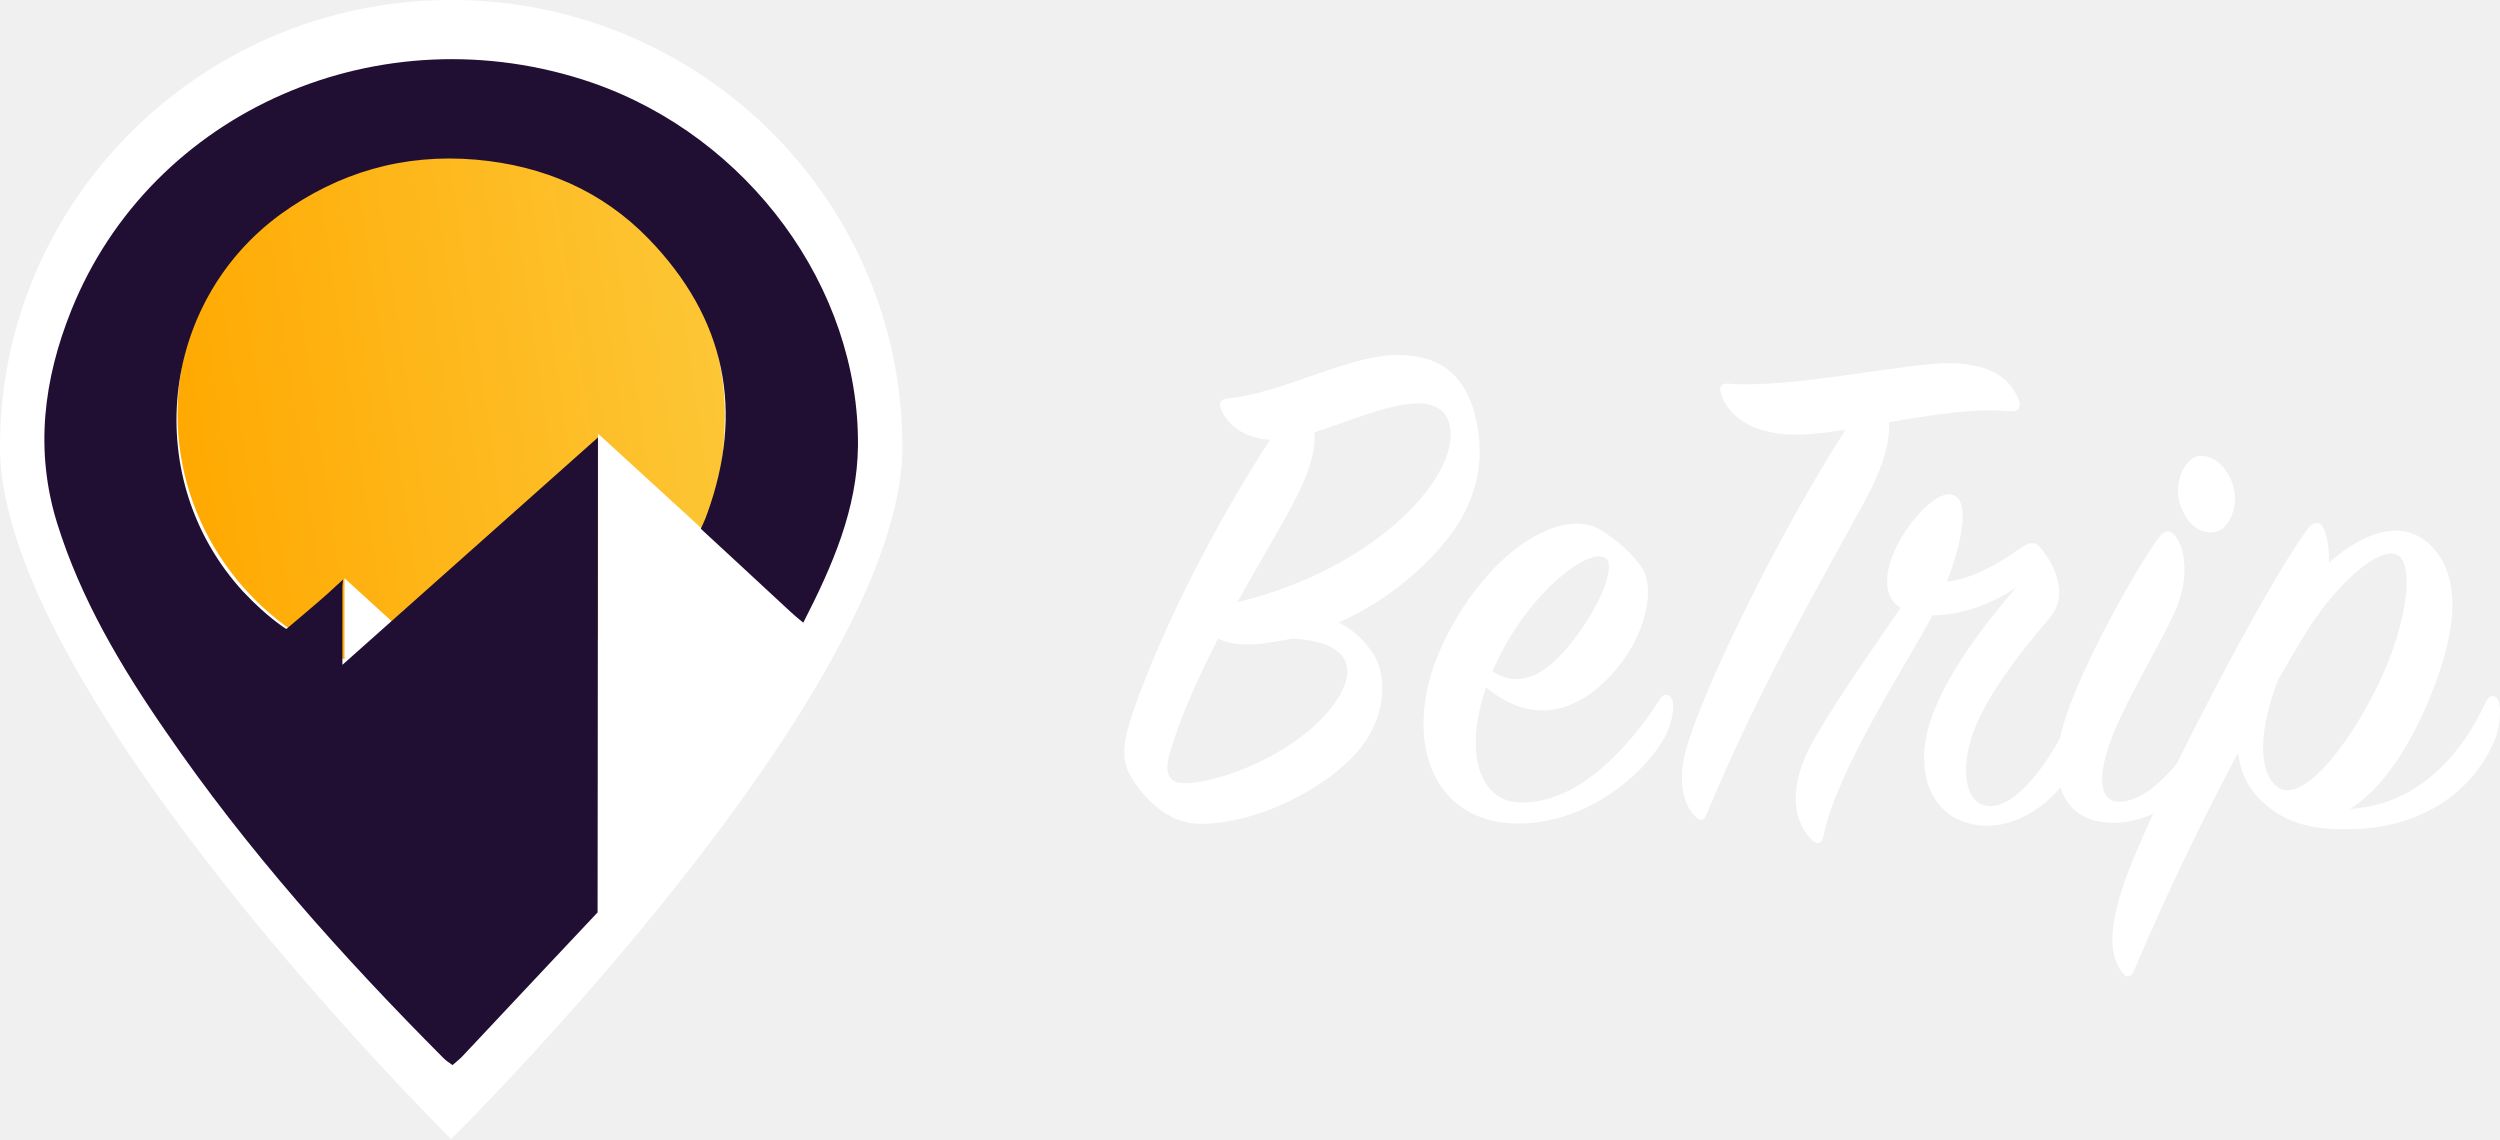
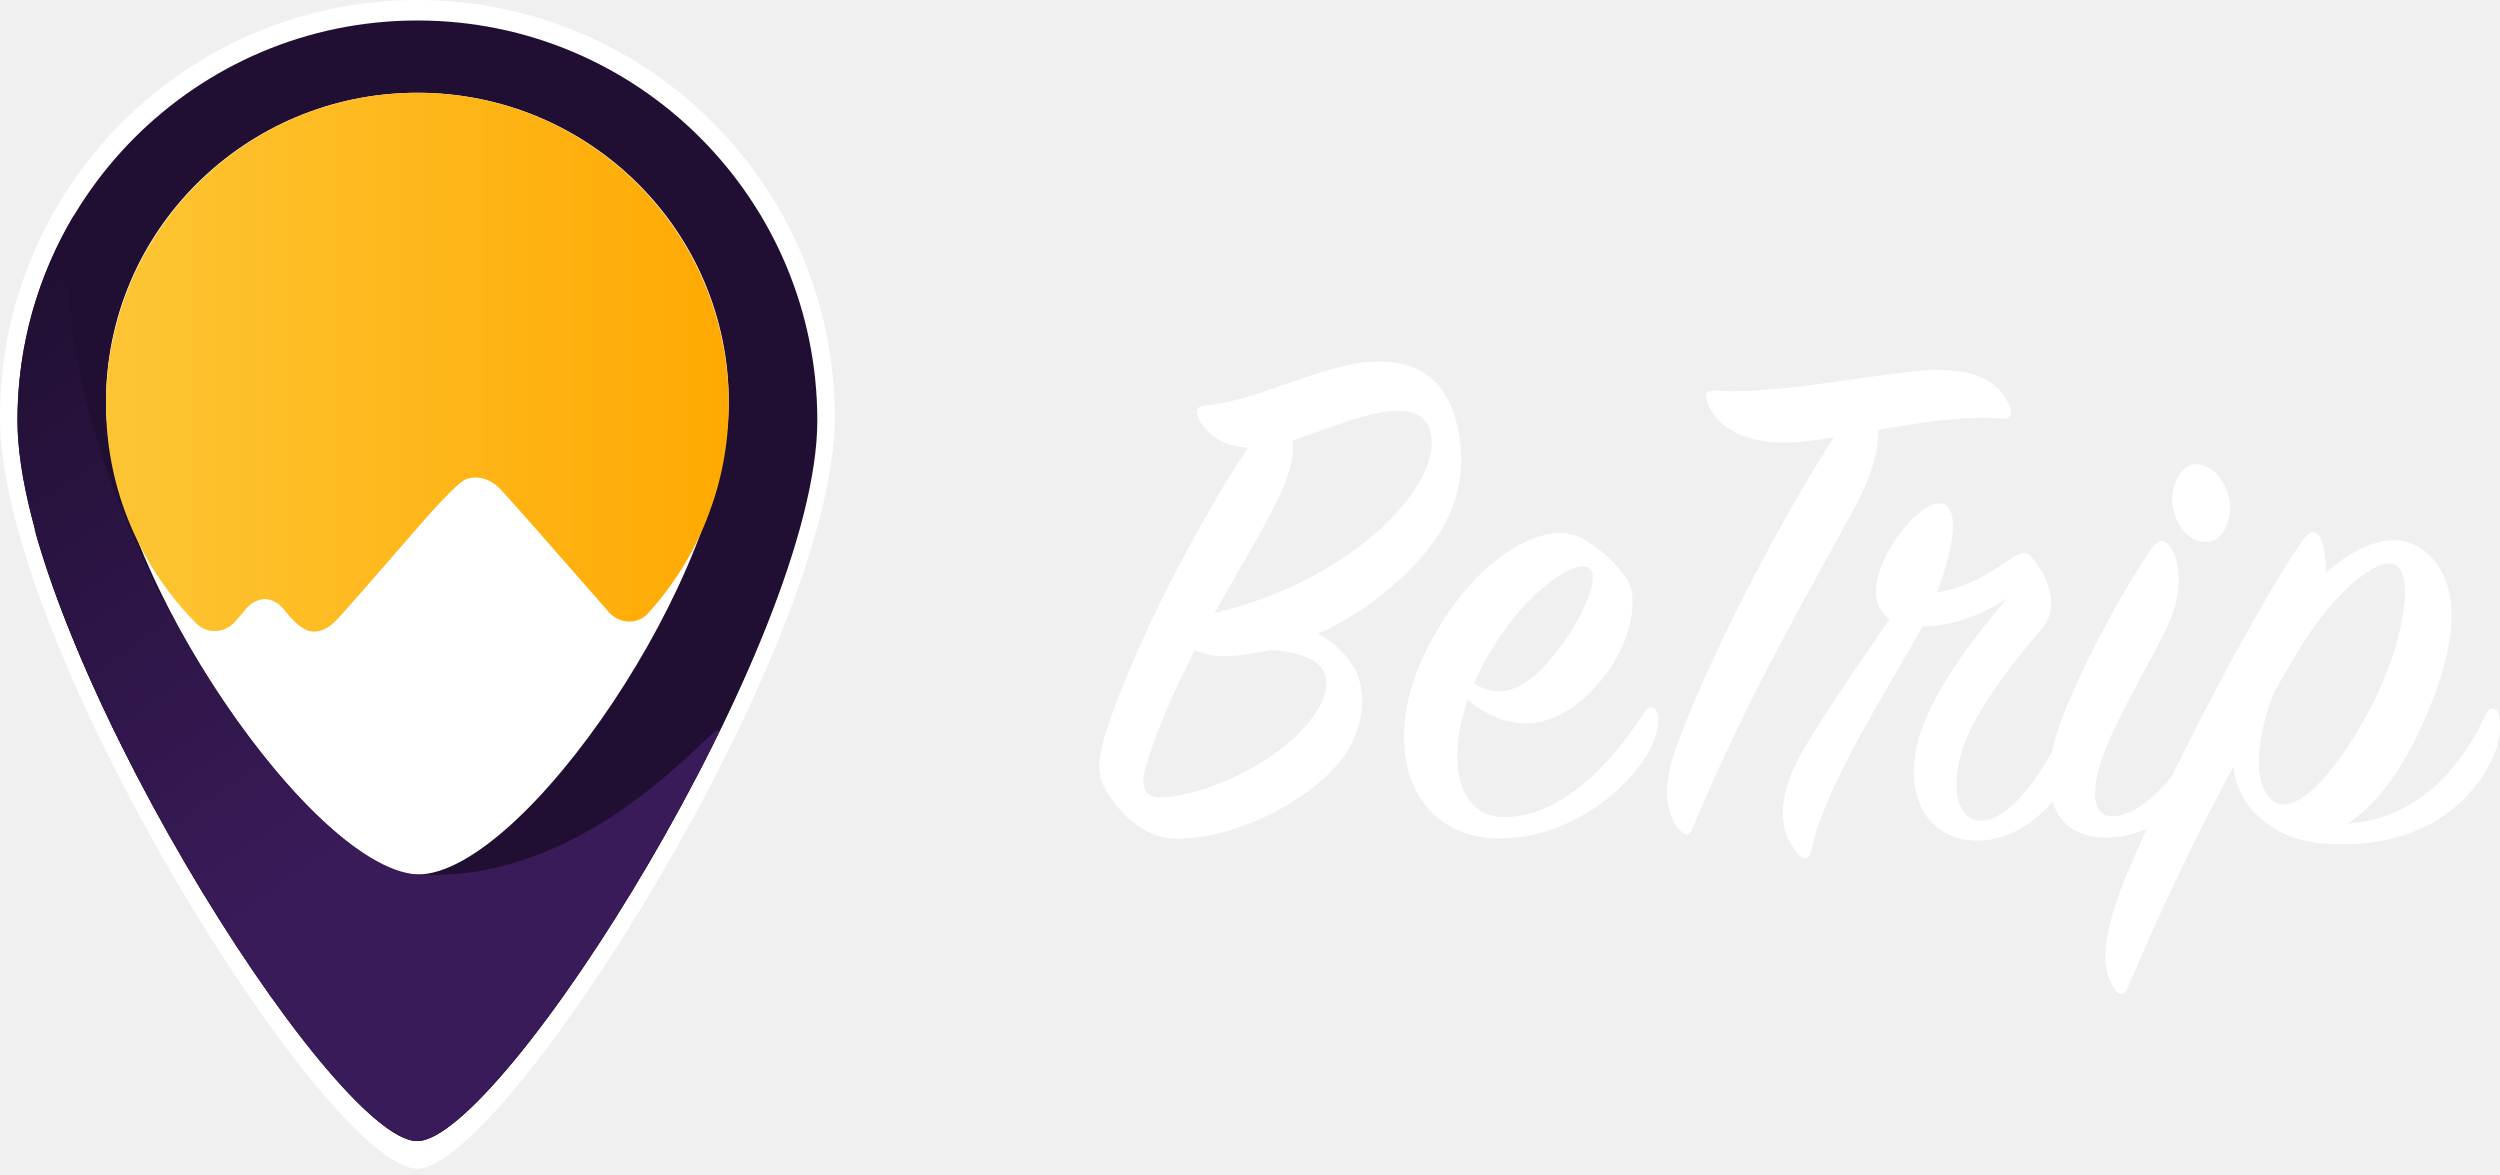
- <svg xmlns="http://www.w3.org/2000/svg" width="169" height="77" viewBox="0 0 169 77" fill="none">
-   <path d="M85.861 29.727C82.246 35.241 78.583 42.428 76.655 47.942C75.547 51.092 76.029 51.88 76.752 52.963C77.378 53.898 78.246 54.735 79.21 55.227C80.27 55.769 81.427 55.818 83.259 55.473C85.958 54.981 89.573 53.258 91.694 50.895C93.766 48.581 93.814 45.677 92.802 44.151C92.176 43.216 91.404 42.526 90.489 42.083C94.055 40.508 96.61 38.047 98.008 36.225C99.647 34.059 100.563 31.302 99.695 28.004C98.827 24.657 96.466 23.869 94.007 24.017C90.778 24.214 86.44 26.626 83.066 26.921C82.487 26.97 82.343 27.217 82.584 27.758C82.921 28.546 83.933 29.629 85.861 29.727ZM83.644 40.705C85.042 38.194 86.44 35.881 87.404 34.059C88.609 31.795 88.946 30.318 88.85 29.235C92.176 28.152 96.948 25.887 97.912 28.447C99.117 31.795 93.188 38.441 83.644 40.705ZM87.356 43.166C91.742 43.413 91.742 45.628 89.959 47.892C87.886 50.501 83.741 52.52 80.656 52.914C79.113 53.111 78.583 52.52 79.113 50.797C79.836 48.335 81.041 45.726 82.343 43.166C83.018 43.511 83.982 43.659 85.331 43.511C86.006 43.413 86.681 43.314 87.356 43.166Z" fill="white" />
-   <path d="M100.458 46.465C103.832 49.271 107.061 47.991 109.423 45.037C111.448 42.526 111.833 39.524 110.966 38.342C110.194 37.259 109.327 36.521 108.122 35.782C105.712 34.355 100.795 36.914 97.662 43.265C94.529 49.615 96.65 55.769 102.771 55.67C106.483 55.621 110.194 53.357 112.219 50.354C113.086 49.074 113.231 47.695 113.038 47.302C112.845 46.858 112.46 46.858 112.219 47.252C110.146 50.501 106.628 54.44 102.627 54.243C100.072 54.095 98.915 50.994 100.458 46.465ZM100.892 45.382C100.988 45.136 101.133 44.84 101.277 44.545C103.543 39.868 107.543 36.914 108.556 37.751C109.23 38.293 108.17 40.853 106.628 42.92C105.23 44.791 103.253 46.908 100.892 45.382Z" fill="white" />
-   <path d="M124.766 29.038C120.283 35.979 115.078 46.662 113.969 50.698C113.342 53.061 113.921 54.538 114.596 55.178C114.933 55.523 115.174 55.523 115.367 55.03C119.126 46.022 123.224 39.13 126.116 33.764C127.417 31.352 127.754 29.727 127.706 28.546C130.502 28.053 133.538 27.561 135.9 27.807C136.527 27.857 136.623 27.463 136.479 27.069C135.756 25.149 133.924 24.608 131.9 24.558C129.152 24.46 121.151 26.281 116.861 25.937C116.379 25.887 116.186 26.134 116.331 26.577C116.861 28.398 118.934 29.481 121.826 29.383C122.693 29.333 123.657 29.235 124.766 29.038Z" fill="white" />
-   <path d="M131.607 39.327C132.812 36.225 133.198 33.37 131.703 33.419C129.92 33.468 125.727 39.277 128.474 41.099C126.691 43.708 123.461 48.335 122.353 50.501C121.051 53.012 121.051 55.276 122.449 56.753C122.883 57.196 123.172 56.95 123.268 56.507C124.184 52.028 128.811 45.037 130.643 41.591C132.089 41.591 134.162 41.148 136.282 39.721C134.354 41.985 131.559 45.48 130.498 48.729C129.293 52.421 130.691 55.67 134.162 55.818C136.716 55.916 139.512 53.849 140.62 50.994C141.151 49.664 141.102 48.483 140.861 47.942C140.669 47.548 140.379 47.597 140.187 47.991C138.644 51.535 136.331 54.587 134.451 54.489C133.053 54.44 132.475 52.52 133.246 49.96C134.017 47.4 136.379 44.299 138.548 41.788C139.946 40.163 138.789 37.998 137.873 36.964C137.536 36.57 137.15 36.668 136.572 37.062C134.788 38.342 133.149 39.13 131.607 39.327Z" fill="white" />
-   <path d="M150.746 32.287C150.12 30.958 148.722 30.367 147.951 31.204C147.179 32.041 146.938 33.518 147.71 34.847C148.433 36.127 149.782 36.275 150.409 35.585C151.036 34.896 151.373 33.567 150.746 32.287ZM142.89 55.621C145.589 55.621 148.626 53.554 150.072 50.501C150.65 49.271 150.795 48.237 150.409 47.449C150.216 47.056 149.879 47.006 149.638 47.449C148.192 50.846 145.541 54.095 143.372 54.194C141.829 54.292 141.733 52.372 142.89 49.517C143.902 47.056 145.926 43.708 146.938 41.542C148.095 39.081 147.71 36.964 146.987 36.176C146.601 35.733 146.264 35.881 145.83 36.471C144.046 39.031 140.865 44.84 139.66 48.434C138.311 52.471 139.226 55.621 142.89 55.621Z" fill="white" />
-   <path d="M158.864 54.686C160.695 53.554 162.479 51.191 163.925 47.942C165.708 43.905 166.768 39.524 164.455 37.013C162.382 34.798 159.538 36.176 157.418 38.047C157.466 37.21 157.369 36.471 157.128 35.831C156.887 35.241 156.454 35.142 155.972 35.782C152.935 39.917 144.837 55.523 143.391 60.298C142.475 63.301 142.716 64.679 143.439 65.713C143.729 66.156 144.066 66.058 144.259 65.614C146.572 60.15 149.031 55.129 151.296 50.895C151.441 52.126 151.923 53.258 152.935 54.194C154.622 55.769 156.646 56.212 159.731 56.015C163.202 55.769 166.479 54.144 168.311 50.748C169.13 49.221 169.034 47.942 168.937 47.498C168.841 47.006 168.311 46.809 168.022 47.498C166.479 50.846 163.587 54.39 158.864 54.686ZM153.995 45.972C154.574 44.939 155.104 44.053 155.634 43.166C157.9 39.376 160.888 36.914 162.045 37.505C163.25 38.096 162.72 42.182 160.84 46.12C158.574 50.846 155.441 54.44 153.899 53.16C152.549 52.028 152.79 49.074 153.995 45.972Z" fill="white" />
-   <path d="M61 30.21C61 46.88 30.5 77 30.5 77C30.5 77 0 46.88 0 30.21C0 13.54 13.67 0 30.5 0C47.33 0 61 13.518 61 30.21Z" fill="white" />
-   <path d="M30.488 10C20.269 10 12 18.048 12 28C12 35.436 16.669 41.851 23.288 44.572V39.086L27.957 43.348L25.982 45.456C27.446 45.819 28.955 46 30.512 46C34.158 46 37.572 44.957 40.429 43.189V29.315L47.537 35.821C48.605 33.554 49 30.652 49 28C48.977 18.048 40.708 10 30.488 10Z" fill="url(#paint0_linear)" />
-   <path d="M23.147 39.625C23.147 39.625 23.147 43.461 23.147 44.942C28.788 39.916 34.639 34.711 40.421 29.573C40.421 29.663 40.421 30.022 40.421 30.359C40.421 40.41 40.397 61.679 40.397 61.679C40.397 61.679 34.078 68.388 31.269 71.394C31.081 71.596 30.871 71.753 30.59 72C30.379 71.843 30.145 71.708 29.958 71.506C23.1 64.618 16.663 57.416 11.209 49.452C8.166 45.054 5.451 40.477 3.86 35.362C2.338 30.448 2.947 25.647 4.819 20.98C10.25 7.451 25.768 0.698 40.023 5.589C50.579 9.246 58.093 19.432 57.999 30.134C57.952 34.397 56.291 38.211 54.301 42.093C53.95 41.801 53.692 41.599 53.458 41.375C51.679 39.715 47.373 35.743 47.373 35.743C47.373 35.743 47.677 35.115 47.794 34.756C50.322 27.801 49.081 21.541 43.838 16.134C40.725 12.926 36.769 11.198 32.182 10.794C27.266 10.368 22.866 11.669 18.98 14.474C10.718 20.487 9.524 32.445 16.429 39.984C18.114 41.779 19.355 42.519 19.355 42.519C19.355 42.519 21.415 40.791 22.14 40.141C22.374 39.916 23.193 39.176 23.193 39.176L23.147 39.625Z" fill="#200F32" />
+ <svg xmlns="http://www.w3.org/2000/svg" width="166" height="78" viewBox="0 0 166 78" fill="none">
+   <path d="M82.861 29.727C79.246 35.241 75.583 42.428 73.655 47.942C72.547 51.092 73.029 51.88 73.752 52.963C74.378 53.898 75.246 54.735 76.21 55.227C77.27 55.769 78.427 55.818 80.259 55.473C82.958 54.981 86.573 53.258 88.694 50.895C90.766 48.581 90.814 45.677 89.802 44.151C89.176 43.216 88.404 42.526 87.489 42.083C91.055 40.508 93.61 38.047 95.008 36.225C96.647 34.059 97.563 31.302 96.695 28.004C95.827 24.657 93.466 23.869 91.007 24.017C87.778 24.214 83.44 26.626 80.066 26.921C79.487 26.97 79.343 27.217 79.584 27.758C79.921 28.546 80.933 29.629 82.861 29.727ZM80.644 40.705C82.042 38.194 83.44 35.881 84.404 34.059C85.609 31.795 85.946 30.318 85.85 29.235C89.176 28.152 93.948 25.887 94.912 28.447C96.117 31.795 90.188 38.441 80.644 40.705ZM84.356 43.166C88.742 43.413 88.742 45.628 86.959 47.892C84.886 50.501 80.741 52.52 77.656 52.914C76.113 53.111 75.583 52.52 76.113 50.797C76.836 48.335 78.041 45.726 79.343 43.166C80.018 43.511 80.982 43.659 82.331 43.511C83.006 43.413 83.681 43.314 84.356 43.166Z" fill="white" />
+   <path d="M97.458 46.465C100.832 49.271 104.061 47.991 106.423 45.037C108.448 42.526 108.833 39.524 107.966 38.342C107.194 37.259 106.327 36.521 105.122 35.782C102.712 34.355 97.795 36.914 94.662 43.265C91.529 49.615 93.65 55.769 99.772 55.67C103.483 55.621 107.194 53.357 109.219 50.354C110.086 49.074 110.231 47.695 110.038 47.302C109.845 46.858 109.46 46.858 109.219 47.252C107.146 50.501 103.628 54.44 99.627 54.243C97.072 54.095 95.915 50.994 97.458 46.465ZM97.892 45.382C97.988 45.136 98.133 44.84 98.277 44.545C100.543 39.868 104.543 36.914 105.556 37.751C106.23 38.293 105.17 40.853 103.628 42.92C102.23 44.791 100.253 46.908 97.892 45.382Z" fill="white" />
+   <path d="M121.766 29.038C117.283 35.979 112.078 46.662 110.969 50.698C110.342 53.061 110.921 54.538 111.596 55.178C111.933 55.523 112.174 55.523 112.367 55.03C116.126 46.022 120.224 39.13 123.116 33.764C124.417 31.352 124.754 29.727 124.706 28.546C127.502 28.053 130.538 27.561 132.9 27.807C133.527 27.857 133.623 27.463 133.479 27.069C132.756 25.149 130.924 24.608 128.9 24.558C126.152 24.46 118.151 26.281 113.861 25.937C113.379 25.887 113.186 26.134 113.331 26.577C113.861 28.398 115.934 29.481 118.826 29.383C119.693 29.333 120.657 29.235 121.766 29.038Z" fill="white" />
+   <path d="M128.607 39.327C129.812 36.225 130.198 33.37 128.703 33.419C126.92 33.468 122.727 39.277 125.474 41.099C123.691 43.708 120.461 48.335 119.353 50.501C118.051 53.012 118.051 55.276 119.449 56.753C119.883 57.196 120.172 56.95 120.268 56.507C121.184 52.028 125.811 45.037 127.643 41.591C129.089 41.591 131.162 41.148 133.282 39.721C131.354 41.985 128.559 45.48 127.498 48.729C126.293 52.421 127.691 55.67 131.162 55.818C133.716 55.916 136.512 53.849 137.62 50.994C138.151 49.664 138.102 48.483 137.861 47.942C137.669 47.548 137.379 47.597 137.187 47.991C135.644 51.535 133.331 54.587 131.451 54.489C130.053 54.44 129.475 52.52 130.246 49.96C131.017 47.4 133.379 44.299 135.548 41.788C136.946 40.163 135.789 37.998 134.873 36.964C134.536 36.57 134.15 36.668 133.572 37.062C131.788 38.342 130.149 39.13 128.607 39.327Z" fill="white" />
+   <path d="M147.746 32.287C147.12 30.958 145.722 30.367 144.951 31.204C144.179 32.041 143.938 33.518 144.71 34.847C145.433 36.127 146.782 36.275 147.409 35.585C148.036 34.896 148.373 33.567 147.746 32.287ZM139.89 55.621C142.589 55.621 145.626 53.554 147.072 50.501C147.65 49.271 147.795 48.237 147.409 47.449C147.216 47.056 146.879 47.006 146.638 47.449C145.192 50.846 142.541 54.095 140.372 54.194C138.829 54.292 138.733 52.372 139.89 49.517C140.902 47.056 142.926 43.708 143.938 41.542C145.095 39.081 144.71 36.964 143.987 36.176C143.601 35.733 143.264 35.881 142.83 36.471C141.046 39.031 137.865 44.84 136.66 48.434C135.311 52.471 136.226 55.621 139.89 55.621Z" fill="white" />
+   <path d="M155.864 54.686C157.695 53.554 159.479 51.191 160.925 47.942C162.708 43.905 163.768 39.524 161.455 37.013C159.382 34.798 156.538 36.176 154.418 38.047C154.466 37.21 154.369 36.471 154.128 35.831C153.887 35.241 153.454 35.142 152.972 35.782C149.935 39.917 141.837 55.523 140.391 60.298C139.475 63.301 139.716 64.679 140.439 65.713C140.729 66.156 141.066 66.058 141.259 65.614C143.572 60.15 146.031 55.129 148.296 50.895C148.441 52.126 148.923 53.258 149.935 54.194C151.622 55.769 153.646 56.212 156.731 56.015C160.202 55.769 163.479 54.144 165.311 50.748C166.13 49.221 166.034 47.942 165.937 47.498C165.841 47.006 165.311 46.809 165.022 47.498C163.479 50.846 160.587 54.39 155.864 54.686ZM150.995 45.972C151.574 44.939 152.104 44.053 152.634 43.166C154.9 39.376 157.888 36.914 159.045 37.505C160.25 38.096 159.72 42.182 157.84 46.12C155.574 50.846 152.441 54.44 150.899 53.16C149.549 52.028 149.79 49.074 150.995 45.972Z" fill="white" />
+   <path d="M27.714 0C12.411 0 0 12.402 0 27.695C0 42.989 21.782 77.611 27.714 77.6C33.457 77.59 55.429 42.989 55.429 27.695C55.418 12.402 43.018 0 27.714 0Z" fill="white" />
+   <path d="M27.715 1.36C13.052 1.36 1.16 13.252 1.16 27.916C1.16 42.579 22.031 75.776 27.715 75.766C33.218 75.756 54.27 42.579 54.27 27.916C54.26 13.252 42.378 1.36 27.715 1.36Z" fill="#200F32" />
+   <path d="M48.39 26.686C48.39 38.023 34.78 58.068 27.714 58.068C21.112 58.068 7.038 38.023 7.038 26.686C7.038 15.348 16.289 6.159 27.714 6.159C39.139 6.159 48.39 15.348 48.39 26.686Z" fill="white" />
+   <path fill-rule="evenodd" clip-rule="evenodd" d="M13.034 41.395C13.758 42.125 14.955 42.054 15.619 41.269C15.871 40.987 16.113 40.695 16.355 40.403C16.697 40.01 17.121 39.808 17.544 39.778H17.574H17.604C18.038 39.798 18.461 40.01 18.794 40.403C18.864 40.488 18.937 40.574 19.01 40.66C19.083 40.745 19.156 40.831 19.227 40.917C19.459 41.189 19.731 41.441 20.023 41.652C20.92 42.297 21.827 41.753 22.462 41.048C23.608 39.78 24.731 38.484 25.853 37.19C26.221 36.765 26.588 36.341 26.957 35.918C27.055 35.806 27.184 35.659 27.334 35.486C28.337 34.332 30.318 32.053 30.958 31.816C31.764 31.524 32.61 31.846 33.185 32.441C33.909 33.192 37.675 37.498 40.424 40.641C41.114 41.429 42.325 41.501 43.029 40.725C46.36 37.054 48.39 32.181 48.39 26.834C48.39 15.415 39.133 6.159 27.714 6.159C16.295 6.159 7.038 15.415 7.038 26.834C7.038 32.514 9.328 37.658 13.034 41.395Z" fill="url(#paint0_linear)" />
+   <path d="M27.713 58.508C34.803 57.628 48.389 40.472 50.792 18.533C50.772 17.082 50.671 15.651 50.449 14.26C52.838 18.251 54.218 22.917 54.218 27.906C54.218 42.569 33.347 75.766 27.663 75.756C22.936 75.746 6.741 51.266 2.267 35.071C8.777 49.936 19.56 58.941 27.713 58.508Z" fill="url(#paint1_linear)" />
+   <path d="M27.715 58.068C20.237 57.628 4.84 35.193 4.586 18.533C4.626 17.082 4.707 15.651 4.929 14.26C2.54 18.261 1.16 22.927 1.16 27.916C1.16 42.579 22.031 75.776 27.715 75.766C31.152 75.756 40.655 62.806 47.306 49.513C49.796 44.524 40.89 58.843 27.715 58.068Z" fill="url(#paint2_linear)" />
  <defs>
-     <linearGradient id="paint0_linear" x1="46.471" y1="10" x2="9.775" y2="15.415" gradientUnits="userSpaceOnUse">
+     <linearGradient id="paint0_linear" x1="6.446" y1="27.151" x2="48.997" y2="27.151" gradientUnits="userSpaceOnUse">
      <stop stop-color="#FDC635" />
      <stop offset="1" stop-color="#FFA901" />
    </linearGradient>
+     <linearGradient id="paint1_linear" x1="47.294" y1="-14.008" x2="29.476" y2="30.985" gradientUnits="userSpaceOnUse">
+       <stop stop-color="#3A1B5A" />
+       <stop offset="0.373" stop-color="#200F32" />
+     </linearGradient>
+     <linearGradient id="paint2_linear" x1="29.958" y1="53.189" x2="-7.857" y2="-1.803" gradientUnits="userSpaceOnUse">
+       <stop stop-color="#3A1B5A" />
+       <stop offset="0.677" stop-color="#200F32" />
+     </linearGradient>
  </defs>
</svg>
